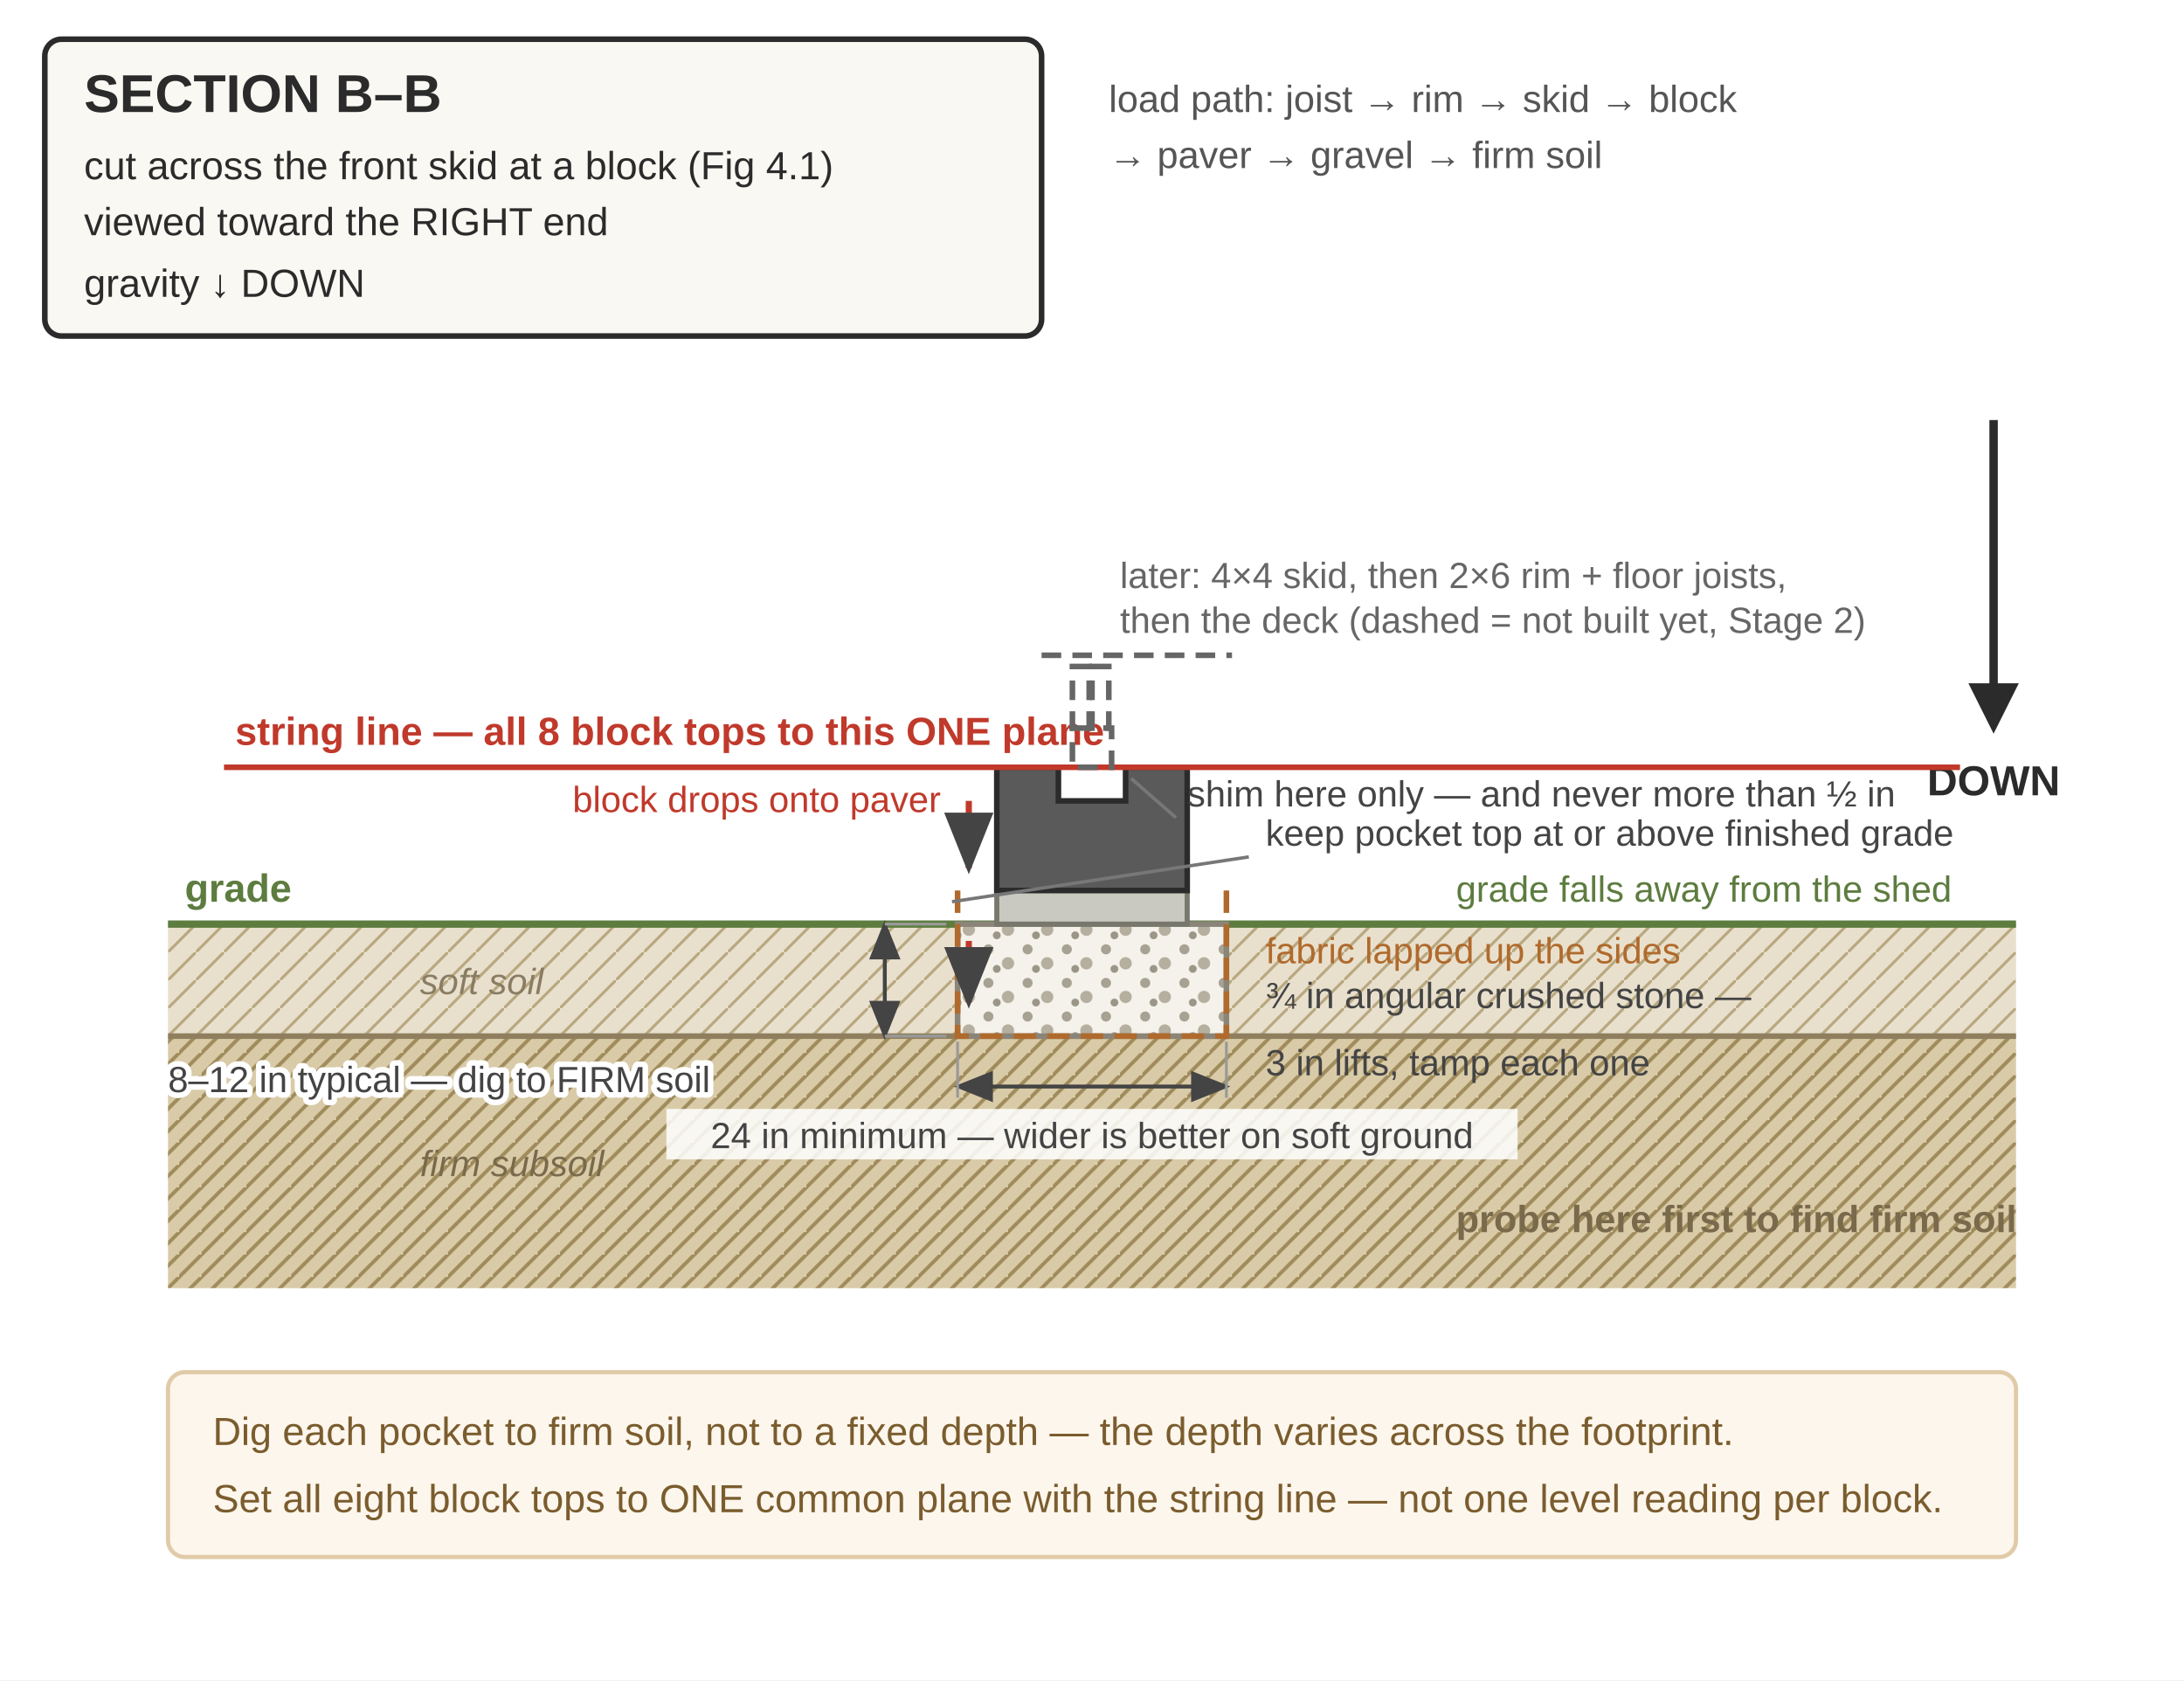
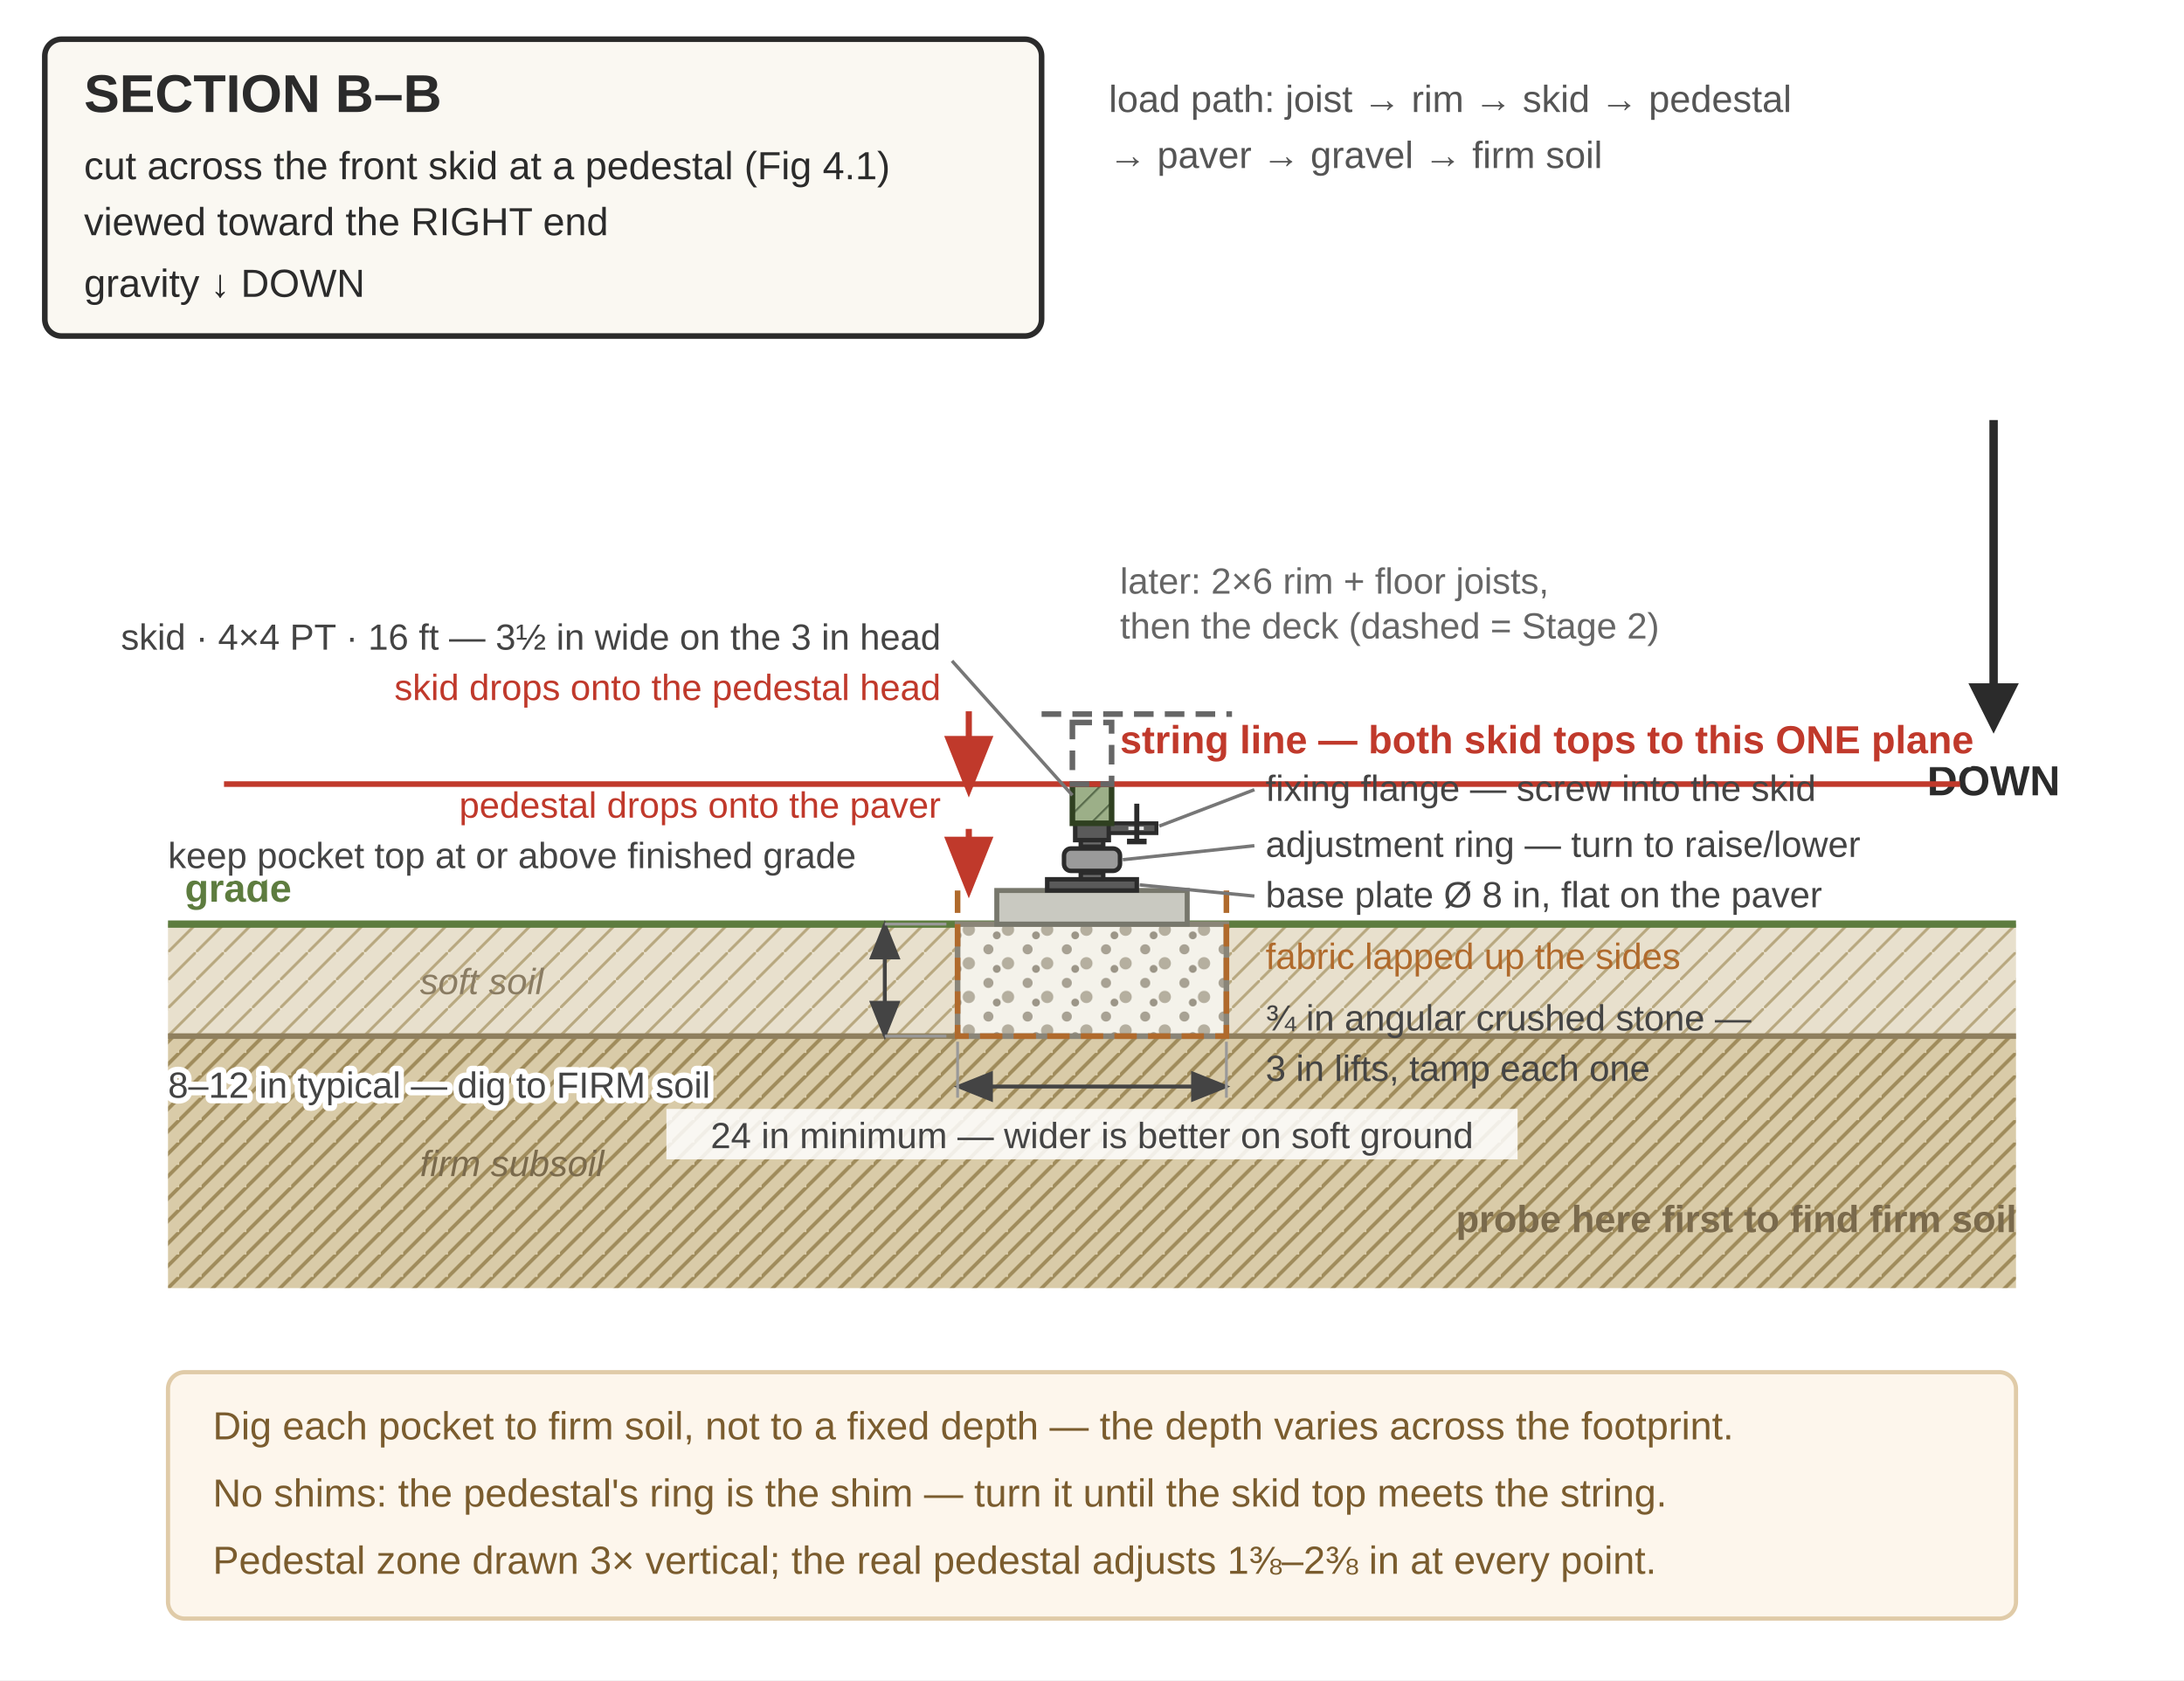
<svg xmlns="http://www.w3.org/2000/svg" viewBox="0 0 780 600" font-family="Arial, Helvetica, sans-serif">
  <rect width="780" height="600" fill="#ffffff" />
  <defs>
    <marker id="dim04b" markerWidth="10" markerHeight="8" refX="9" refY="4" orient="auto">
      <path d="M0,0 L10,4 L0,8 Z" fill="#444" />
    </marker>
    <marker id="dim04bs" markerWidth="10" markerHeight="8" refX="1" refY="4" orient="auto">
      <path d="M10,0 L0,4 L10,8 Z" fill="#444" />
+     </marker>
+     <marker id="drop04b" markerWidth="10" markerHeight="8" refX="6" refY="4" orient="auto">
+       <path d="M0,0 L10,4 L0,8 Z" fill="#c0392b" />
    </marker>
    <pattern id="soil04b" width="10" height="10" patternUnits="userSpaceOnUse">
      <rect width="10" height="10" fill="#e8e0cd" />
      <path d="M0,10 L10,0" stroke="#b8a880" stroke-width="1" />
    </pattern>
    <pattern id="firm04b" width="8" height="8" patternUnits="userSpaceOnUse">
      <rect width="8" height="8" fill="#d9cba8" />
      <path d="M0,8 L8,0" stroke="#a08c5c" stroke-width="1.3" />
      <path d="M-2,2 L2,-2" stroke="#a08c5c" stroke-width="1.3" />
    </pattern>
    <pattern id="gravel04b" width="14" height="12" patternUnits="userSpaceOnUse">
      <rect width="14" height="12" fill="#f4f2ea" />
      <circle cx="3" cy="3" r="1.8" fill="#a8a294" />
      <circle cx="10" cy="8" r="2.2" fill="#b5af9f" />
      <circle cx="6" cy="10" r="1.4" fill="#9c9688" />
    </pattern>
+     <pattern id="skid04b" width="7" height="7" patternUnits="userSpaceOnUse" patternTransform="rotate(45)">
+       <rect width="7" height="7" fill="#9caf88" />
+       <line x1="0" y1="0" x2="0" y2="7" stroke="#5d7050" stroke-width="1.5" />
+     </pattern>
  </defs>
  <g>
    <rect x="16" y="14" width="356" height="106" fill="#faf8f2" stroke="#2b2b2b" stroke-width="2" rx="6" />
    <text x="30" y="40" font-size="19" font-weight="bold" fill="#2b2b2b">SECTION B–B</text>
-     <text x="30" y="64" font-size="14" fill="#2b2b2b">cut across the front skid at a block (Fig 4.1)</text>
+     <text x="30" y="64" font-size="14" fill="#2b2b2b">cut across the front skid at a pedestal (Fig 4.1)</text>
    <text x="30" y="84" font-size="14" fill="#2b2b2b">viewed toward the RIGHT end</text>
    <text x="30" y="106" font-size="14" fill="#2b2b2b">gravity ↓ DOWN</text>
  </g>
  <g font-size="13.5" fill="#555">
-     <text x="396" y="40">load path: joist → rim → skid → block</text>
+     <text x="396" y="40">load path: joist → rim → skid → pedestal</text>
    <text x="396" y="60">→ paver → gravel → firm soil</text>
  </g>
  <line x1="712" y1="150" x2="712" y2="248" stroke="#2b2b2b" stroke-width="3" />
  <path d="M712,262 L703,244 L721,244 Z" fill="#2b2b2b" />
  <text x="712" y="284" text-anchor="middle" font-size="15" font-weight="bold" fill="#2b2b2b">DOWN</text>
  <rect x="60" y="330" width="660" height="40" fill="url(#soil04b)" />
  <rect x="60" y="370" width="660" height="90" fill="url(#firm04b)" />
  <line x1="60" y1="370" x2="720" y2="370" stroke="#8f7f5e" stroke-width="2" />
  <text x="150" y="355" font-size="13" font-style="italic" fill="#8a7c63">soft soil</text>
  <text x="150" y="420" font-size="13" font-style="italic" fill="#7a6a4c">firm subsoil</text>
  <line x1="60" y1="330" x2="720" y2="330" stroke="#5d7c3f" stroke-width="2.6" />
  <text x="66" y="322" font-size="14" font-weight="bold" fill="#5d7c3f">grade</text>
-   <text x="520" y="322" font-size="13" fill="#5d7c3f">grade falls away from the shed</text>
  <rect x="342" y="330" width="96" height="40" fill="url(#gravel04b)" stroke="#8a8578" stroke-width="2" />
  <path d="M342,318 L342,370 L438,370 L438,318" fill="none" stroke="#b06a2c" stroke-width="2" stroke-dasharray="8,4" />
-   <text x="452" y="360" font-size="13" fill="#444">¾ in angular crushed stone —</text>
-   <text x="452" y="384" font-size="13" fill="#444">3 in lifts, tamp each one</text>
-   <text x="452" y="344" font-size="13" fill="#b06a2c">fabric lapped up the sides</text>
+   <text x="452" y="346" font-size="13" fill="#b06a2c">fabric lapped up the sides</text>
+   <text x="452" y="368" font-size="13" fill="#444">¾ in angular crushed stone —</text>
+   <text x="452" y="386" font-size="13" fill="#444">3 in lifts, tamp each one</text>
  <rect x="356" y="318" width="68" height="12" fill="#c9c9c1" stroke="#77776c" stroke-width="1.8" />
-   <path d="M356,318 L356,274 L378,274 L378,286 L402,286 L402,274 L424,274 L424,318 Z" fill="#5a5a5a" stroke="#2b2b2b" stroke-width="2" />
-   <line x1="80" y1="274" x2="700" y2="274" stroke="#c0392b" stroke-width="2" />
-   <rect x="80" y="252" width="330" height="18" fill="#ffffff" fill-opacity="0.85" />
-   <text x="84" y="266" font-size="14" font-weight="bold" fill="#c0392b">string line — all 8 block tops to this ONE plane</text>
+   <g>
+     <rect x="374" y="314" width="32" height="4" fill="#5a5a5a" stroke="#2b2b2b" stroke-width="1.6" />
+     <rect x="386" y="300" width="8" height="14" fill="#6a6a6a" stroke="#2b2b2b" stroke-width="1.6" />
+     <line x1="386.5" y1="302" x2="393.5" y2="302" stroke="#2b2b2b" stroke-width="0.9" />
+     <line x1="386.5" y1="312" x2="393.5" y2="312" stroke="#2b2b2b" stroke-width="0.9" />
+     <rect x="380" y="303" width="20" height="8" rx="2.5" fill="#9a9a9a" stroke="#2b2b2b" stroke-width="1.6" />
+     <rect x="384" y="294" width="12" height="6" fill="#5a5a5a" stroke="#2b2b2b" stroke-width="1.6" />
+     <rect x="396" y="294" width="17" height="3.5" fill="#5a5a5a" stroke="#2b2b2b" stroke-width="1.4" />
+     <line x1="403" y1="295.8" x2="408.5" y2="295.8" stroke="#e8e8e8" stroke-width="1.2" />
+     <line x1="406" y1="300.5" x2="406" y2="287" stroke="#2b2b2b" stroke-width="1.8" />
+     <line x1="402.5" y1="300.5" x2="409.5" y2="300.5" stroke="#2b2b2b" stroke-width="2" />
+   </g>
+   <rect x="383" y="280" width="14" height="14" fill="url(#skid04b)" stroke="#2f4020" stroke-width="2" />
+   <line x1="80" y1="280" x2="700" y2="280" stroke="#c0392b" stroke-width="2" />
+   <rect x="396" y="254" width="308" height="20" fill="#ffffff" fill-opacity="0.85" />
+   <text x="400" y="269" font-size="14" font-weight="bold" fill="#c0392b">string line — both skid tops to this ONE plane</text>
  <g fill="none" stroke="#666" stroke-width="2" stroke-dasharray="7,4">
-     <rect x="383" y="260" width="14" height="14" />
-     <rect x="383" y="238" width="6" height="22" />
-     <rect x="390" y="238" width="6" height="22" />
-     <line x1="372" y1="234" x2="440" y2="234" />
+     <rect x="383" y="258" width="14" height="22" />
+     <line x1="372" y1="255" x2="440" y2="255" />
  </g>
-   <text x="400" y="210" font-size="13" fill="#666">later: 4×4 skid, then 2×6 rim + floor joists,</text>
-   <text x="400" y="226" font-size="13" fill="#666">then the deck (dashed = not built yet, Stage 2)</text>
-   <path d="M420,292 L404,278" stroke="#777" stroke-width="1.2" fill="none" />
-   <text x="424" y="288" font-size="13" fill="#444">shim here only — and never more than ½ in</text>
-   <g stroke="#c0392b" stroke-width="2.2">
-     <line x1="346" y1="286" x2="346" y2="310" marker-end="url(#dim04b)" />
-     <line x1="346" y1="336" x2="346" y2="358" marker-end="url(#dim04b)" />
+   <text x="400" y="212" font-size="13" fill="#666">later: 2×6 rim + floor joists,</text>
+   <text x="400" y="228" font-size="13" fill="#666">then the deck (dashed = Stage 2)</text>
+   <line x1="346" y1="254" x2="346" y2="276" stroke="#c0392b" stroke-width="2.2" marker-end="url(#drop04b)" />
+   <text x="336" y="250" text-anchor="end" font-size="13" fill="#c0392b">skid drops onto the pedestal head</text>
+   <line x1="346" y1="296" x2="346" y2="312" stroke="#c0392b" stroke-width="2.2" marker-end="url(#drop04b)" />
+   <text x="336" y="292" text-anchor="end" font-size="13" fill="#c0392b">pedestal drops onto the paver</text>
+   <g font-size="13" fill="#444">
+     <path d="M448,282 L414,295" stroke="#777" stroke-width="1.2" fill="none" />
+     <text x="452" y="286">fixing flange — screw into the skid</text>
+     <path d="M448,302 L401,307" stroke="#777" stroke-width="1.2" fill="none" />
+     <text x="452" y="306">adjustment ring — turn to raise/lower</text>
+     <path d="M448,320 L407,316" stroke="#777" stroke-width="1.2" fill="none" />
+     <text x="452" y="324">base plate Ø 8 in, flat on the paver</text>
  </g>
-   <text x="336" y="290" text-anchor="end" font-size="13" fill="#c0392b">block drops onto paver</text>
+   <path d="M340,236 L383,284" stroke="#777" stroke-width="1.2" fill="none" />
+   <text x="336" y="232" text-anchor="end" font-size="13" fill="#444">skid · 4×4 PT · 16 ft — 3½ in wide on the 3 in head</text>
+   <g font-size="13">
+     <text x="60" y="310" fill="#ffffff" stroke="#ffffff" stroke-width="4" stroke-linejoin="round">keep pocket top at or above finished grade</text>
+     <text x="60" y="310" fill="#444">keep pocket top at or above finished grade</text>
+   </g>
  <line x1="316" y1="330" x2="316" y2="370" stroke="#444" stroke-width="1.4" marker-start="url(#dim04bs)" marker-end="url(#dim04b)" />
  <line x1="316" y1="330" x2="338" y2="330" stroke="#999" stroke-width="1" />
  <line x1="316" y1="370" x2="338" y2="370" stroke="#999" stroke-width="1" />
  <g font-size="13">
-     <text x="60" y="390" fill="#ffffff" stroke="#ffffff" stroke-width="4" stroke-linejoin="round">8–12 in typical — dig to FIRM soil</text>
-     <text x="60" y="390" fill="#444">8–12 in typical — dig to FIRM soil</text>
+     <text x="60" y="392" fill="#ffffff" stroke="#ffffff" stroke-width="4" stroke-linejoin="round">8–12 in typical — dig to FIRM soil</text>
+     <text x="60" y="392" fill="#444">8–12 in typical — dig to FIRM soil</text>
  </g>
  <line x1="342" y1="388" x2="438" y2="388" stroke="#444" stroke-width="1.4" marker-start="url(#dim04bs)" marker-end="url(#dim04b)" />
  <line x1="342" y1="372" x2="342" y2="392" stroke="#999" stroke-width="1" />
  <line x1="438" y1="372" x2="438" y2="392" stroke="#999" stroke-width="1" />
  <rect x="238" y="396" width="304" height="18" fill="#ffffff" fill-opacity="0.85" />
  <text x="390" y="410" text-anchor="middle" font-size="13" fill="#444">24 in minimum — wider is better on soft ground</text>
-   <path d="M446,306 L340,322" stroke="#777" stroke-width="1.2" fill="none" />
-   <text x="452" y="302" font-size="13" fill="#444">keep pocket top at or above finished grade</text>
  <text x="520" y="440" font-size="13.5" font-weight="bold" fill="#7a6a4c">probe here first to find firm soil</text>
-   <rect x="60" y="490" width="660" height="66" fill="#fdf6ec" stroke="#e0cba8" stroke-width="1.5" rx="6" />
-   <text x="76" y="516" font-size="14" fill="#7a5c2e">Dig each pocket to firm soil, not to a fixed depth — the depth varies across the footprint.</text>
-   <text x="76" y="540" font-size="14" fill="#7a5c2e">Set all eight block tops to ONE common plane with the string line — not one level reading per block.</text>
+   <rect x="60" y="490" width="660" height="88" fill="#fdf6ec" stroke="#e0cba8" stroke-width="1.5" rx="6" />
+   <text x="76" y="514" font-size="14" fill="#7a5c2e">Dig each pocket to firm soil, not to a fixed depth — the depth varies across the footprint.</text>
+   <text x="76" y="538" font-size="14" fill="#7a5c2e">No shims: the pedestal's ring is the shim — turn it until the skid top meets the string.</text>
+   <text x="76" y="562" font-size="14" fill="#7a5c2e">Pedestal zone drawn 3× vertical; the real pedestal adjusts 1⅜–2⅜ in at every point.</text>
</svg>
